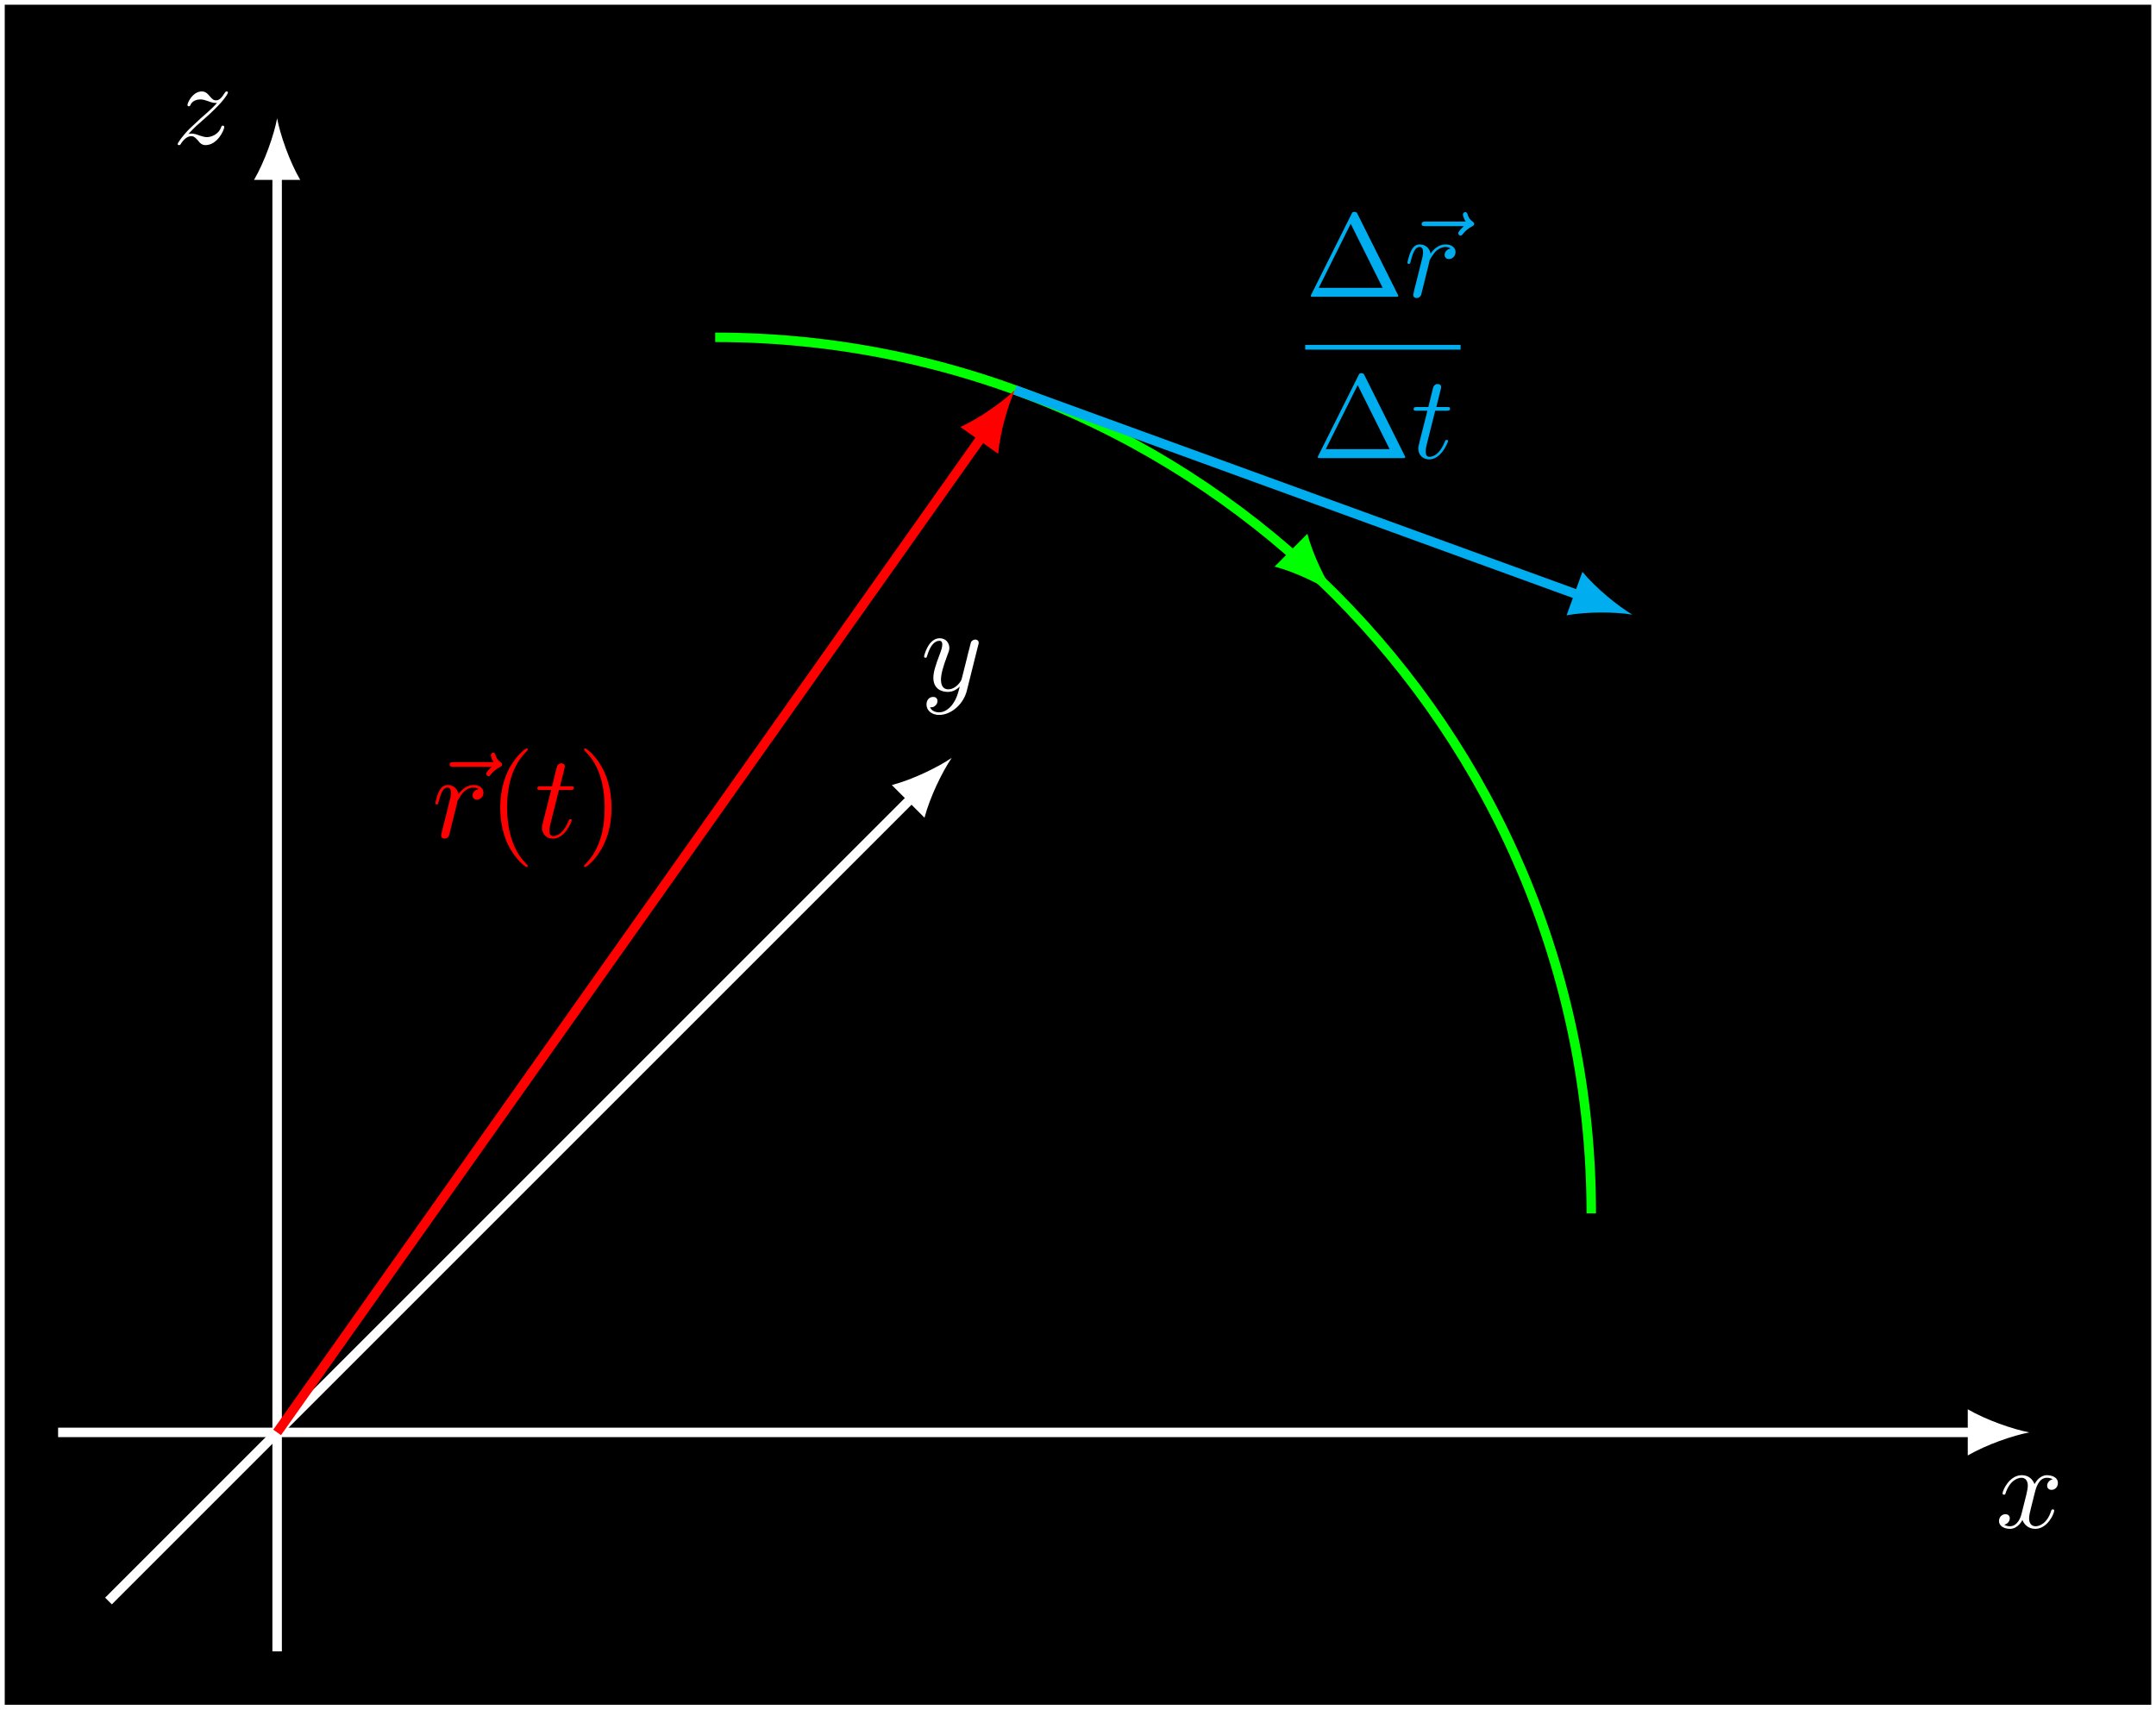
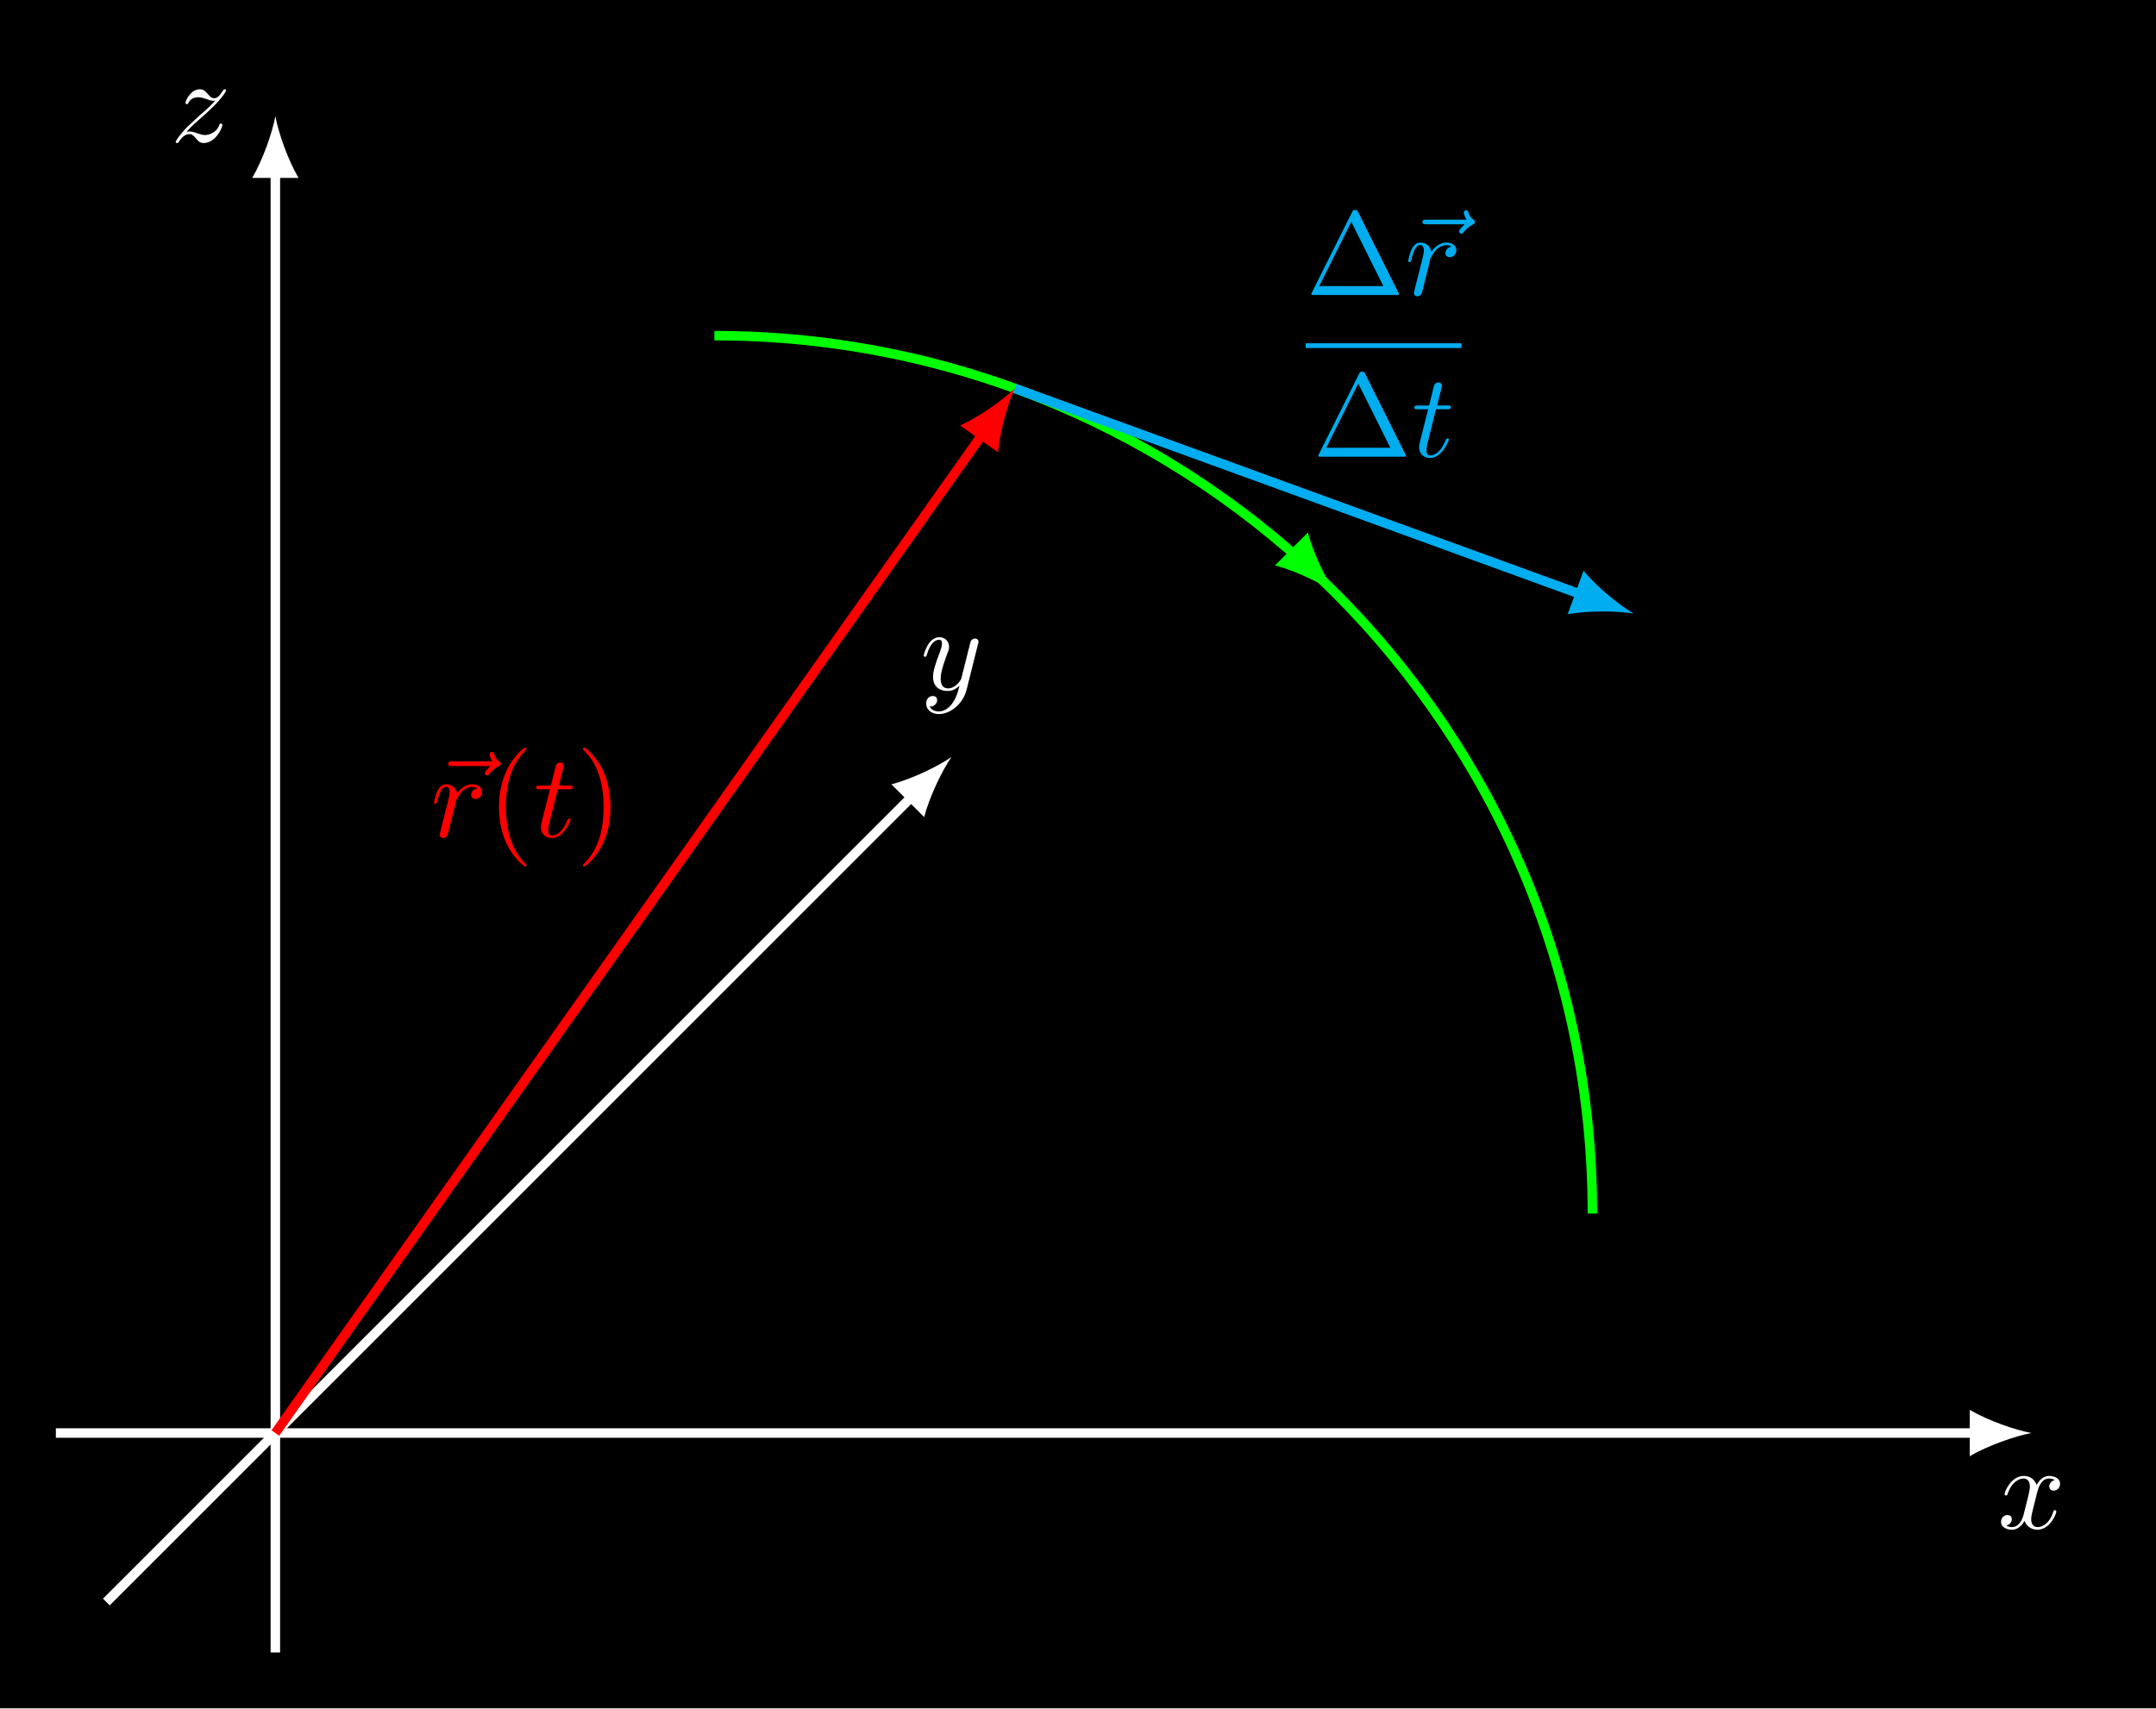
- <svg xmlns="http://www.w3.org/2000/svg" xmlns:xlink="http://www.w3.org/1999/xlink" width="181.37pt" height="143.818pt" viewBox="0 0 181.37 143.818" version="1.1">
+ <svg xmlns="http://www.w3.org/2000/svg" xmlns:xlink="http://www.w3.org/1999/xlink" width="180.972pt" height="143.419pt" viewBox="0 0 180.972 143.419" version="1.1">
  <defs>
    <g>
      <symbol overflow="visible" id="glyph0-0">
        <path style="stroke:none;" d="" />
      </symbol>
      <symbol overflow="visible" id="glyph0-1">
        <path style="stroke:none;" d="M 3.328 -3.016 C 3.391 -3.266 3.625 -4.188 4.312 -4.188 C 4.359 -4.188 4.609 -4.188 4.812 -4.062 C 4.531 -4 4.344 -3.766 4.344 -3.516 C 4.344 -3.359 4.453 -3.172 4.719 -3.172 C 4.938 -3.172 5.25 -3.344 5.25 -3.75 C 5.25 -4.266 4.672 -4.406 4.328 -4.406 C 3.75 -4.406 3.406 -3.875 3.281 -3.656 C 3.031 -4.312 2.5 -4.406 2.203 -4.406 C 1.172 -4.406 0.594 -3.125 0.594 -2.875 C 0.594 -2.766 0.703 -2.766 0.719 -2.766 C 0.797 -2.766 0.828 -2.797 0.844 -2.875 C 1.188 -3.938 1.844 -4.188 2.188 -4.188 C 2.375 -4.188 2.719 -4.094 2.719 -3.516 C 2.719 -3.203 2.547 -2.547 2.188 -1.141 C 2.031 -0.531 1.672 -0.109 1.234 -0.109 C 1.172 -0.109 0.953 -0.109 0.734 -0.234 C 0.984 -0.297 1.203 -0.5 1.203 -0.781 C 1.203 -1.047 0.984 -1.125 0.844 -1.125 C 0.531 -1.125 0.297 -0.875 0.297 -0.547 C 0.297 -0.094 0.781 0.109 1.219 0.109 C 1.891 0.109 2.25 -0.594 2.266 -0.641 C 2.391 -0.281 2.75 0.109 3.344 0.109 C 4.375 0.109 4.938 -1.172 4.938 -1.422 C 4.938 -1.531 4.859 -1.531 4.828 -1.531 C 4.734 -1.531 4.719 -1.484 4.688 -1.422 C 4.359 -0.344 3.688 -0.109 3.375 -0.109 C 2.984 -0.109 2.828 -0.422 2.828 -0.766 C 2.828 -0.984 2.875 -1.203 2.984 -1.641 Z M 3.328 -3.016 " />
      </symbol>
      <symbol overflow="visible" id="glyph0-2">
        <path style="stroke:none;" d="M 1.328 -0.828 C 1.859 -1.406 2.156 -1.656 2.516 -1.969 C 2.516 -1.969 3.125 -2.5 3.484 -2.859 C 4.438 -3.781 4.656 -4.266 4.656 -4.312 C 4.656 -4.406 4.562 -4.406 4.547 -4.406 C 4.469 -4.406 4.453 -4.391 4.391 -4.297 C 4.094 -3.812 3.891 -3.656 3.656 -3.656 C 3.406 -3.656 3.297 -3.812 3.141 -3.984 C 2.953 -4.203 2.781 -4.406 2.453 -4.406 C 1.703 -4.406 1.25 -3.484 1.25 -3.266 C 1.25 -3.219 1.281 -3.156 1.359 -3.156 C 1.453 -3.156 1.469 -3.203 1.5 -3.266 C 1.688 -3.734 2.266 -3.734 2.344 -3.734 C 2.547 -3.734 2.734 -3.672 2.969 -3.594 C 3.375 -3.438 3.484 -3.438 3.734 -3.438 C 3.375 -3.016 2.547 -2.297 2.359 -2.141 L 1.453 -1.297 C 0.781 -0.625 0.422 -0.062 0.422 0.016 C 0.422 0.109 0.531 0.109 0.547 0.109 C 0.625 0.109 0.641 0.094 0.703 -0.016 C 0.938 -0.375 1.234 -0.641 1.562 -0.641 C 1.781 -0.641 1.891 -0.547 2.141 -0.266 C 2.297 -0.047 2.484 0.109 2.766 0.109 C 3.766 0.109 4.344 -1.156 4.344 -1.422 C 4.344 -1.469 4.297 -1.531 4.219 -1.531 C 4.125 -1.531 4.109 -1.469 4.078 -1.391 C 3.844 -0.75 3.203 -0.562 2.875 -0.562 C 2.688 -0.562 2.5 -0.625 2.297 -0.688 C 1.953 -0.812 1.797 -0.859 1.594 -0.859 C 1.578 -0.859 1.422 -0.859 1.328 -0.828 Z M 1.328 -0.828 " />
      </symbol>
      <symbol overflow="visible" id="glyph0-3">
        <path style="stroke:none;" d="M 4.844 -3.797 C 4.891 -3.938 4.891 -3.953 4.891 -4.031 C 4.891 -4.203 4.75 -4.297 4.594 -4.297 C 4.5 -4.297 4.344 -4.234 4.25 -4.094 C 4.234 -4.031 4.141 -3.734 4.109 -3.547 C 4.031 -3.297 3.969 -3.016 3.906 -2.75 L 3.453 -0.953 C 3.422 -0.812 2.984 -0.109 2.328 -0.109 C 1.828 -0.109 1.719 -0.547 1.719 -0.922 C 1.719 -1.375 1.891 -2 2.219 -2.875 C 2.375 -3.281 2.422 -3.391 2.422 -3.594 C 2.422 -4.031 2.109 -4.406 1.609 -4.406 C 0.656 -4.406 0.297 -2.953 0.297 -2.875 C 0.297 -2.766 0.391 -2.766 0.406 -2.766 C 0.516 -2.766 0.516 -2.797 0.562 -2.953 C 0.844 -3.891 1.234 -4.188 1.578 -4.188 C 1.656 -4.188 1.828 -4.188 1.828 -3.875 C 1.828 -3.625 1.719 -3.359 1.656 -3.172 C 1.25 -2.109 1.078 -1.547 1.078 -1.078 C 1.078 -0.188 1.703 0.109 2.297 0.109 C 2.688 0.109 3.016 -0.062 3.297 -0.344 C 3.172 0.172 3.047 0.672 2.656 1.203 C 2.391 1.531 2.016 1.828 1.562 1.828 C 1.422 1.828 0.969 1.797 0.797 1.406 C 0.953 1.406 1.094 1.406 1.219 1.281 C 1.328 1.203 1.422 1.062 1.422 0.875 C 1.422 0.562 1.156 0.531 1.062 0.531 C 0.828 0.531 0.5 0.688 0.5 1.172 C 0.5 1.672 0.938 2.047 1.562 2.047 C 2.578 2.047 3.609 1.141 3.891 0.016 Z M 4.844 -3.797 " />
      </symbol>
      <symbol overflow="visible" id="glyph0-4">
        <path style="stroke:none;" d="M 5.359 -5.938 C 5.219 -5.797 4.891 -5.516 4.891 -5.344 C 4.891 -5.25 4.984 -5.141 5.078 -5.141 C 5.172 -5.141 5.219 -5.219 5.281 -5.281 C 5.391 -5.422 5.625 -5.703 6.062 -5.922 C 6.125 -5.969 6.234 -6.016 6.234 -6.125 C 6.234 -6.234 6.156 -6.281 6.094 -6.328 C 5.875 -6.484 5.766 -6.656 5.688 -6.891 C 5.656 -6.984 5.625 -7.125 5.484 -7.125 C 5.344 -7.125 5.281 -6.984 5.281 -6.906 C 5.281 -6.859 5.359 -6.547 5.516 -6.328 L 2.156 -6.328 C 2 -6.328 1.812 -6.328 1.812 -6.125 C 1.812 -5.938 2 -5.938 2.156 -5.938 Z M 5.359 -5.938 " />
      </symbol>
      <symbol overflow="visible" id="glyph0-5">
        <path style="stroke:none;" d="M 0.875 -0.594 C 0.844 -0.438 0.781 -0.203 0.781 -0.156 C 0.781 0.016 0.922 0.109 1.078 0.109 C 1.203 0.109 1.375 0.031 1.453 -0.172 C 1.469 -0.203 1.797 -1.562 1.844 -1.75 C 1.922 -2.078 2.109 -2.766 2.156 -3.047 C 2.203 -3.172 2.484 -3.641 2.719 -3.859 C 2.797 -3.922 3.094 -4.188 3.516 -4.188 C 3.781 -4.188 3.922 -4.062 3.938 -4.062 C 3.641 -4.016 3.422 -3.781 3.422 -3.516 C 3.422 -3.359 3.531 -3.172 3.797 -3.172 C 4.062 -3.172 4.344 -3.406 4.344 -3.766 C 4.344 -4.109 4.031 -4.406 3.516 -4.406 C 2.875 -4.406 2.438 -3.922 2.25 -3.641 C 2.156 -4.094 1.797 -4.406 1.328 -4.406 C 0.875 -4.406 0.688 -4.016 0.594 -3.844 C 0.422 -3.5 0.297 -2.906 0.297 -2.875 C 0.297 -2.766 0.391 -2.766 0.406 -2.766 C 0.516 -2.766 0.516 -2.781 0.578 -3 C 0.75 -3.703 0.953 -4.188 1.312 -4.188 C 1.469 -4.188 1.609 -4.109 1.609 -3.734 C 1.609 -3.516 1.578 -3.406 1.453 -2.891 Z M 0.875 -0.594 " />
      </symbol>
      <symbol overflow="visible" id="glyph0-6">
        <path style="stroke:none;" d="M 2.047 -3.984 L 2.984 -3.984 C 3.188 -3.984 3.297 -3.984 3.297 -4.188 C 3.297 -4.297 3.188 -4.297 3.016 -4.297 L 2.141 -4.297 C 2.5 -5.719 2.547 -5.906 2.547 -5.969 C 2.547 -6.141 2.422 -6.234 2.25 -6.234 C 2.219 -6.234 1.938 -6.234 1.859 -5.875 L 1.469 -4.297 L 0.531 -4.297 C 0.328 -4.297 0.234 -4.297 0.234 -4.109 C 0.234 -3.984 0.312 -3.984 0.516 -3.984 L 1.391 -3.984 C 0.672 -1.156 0.625 -0.984 0.625 -0.812 C 0.625 -0.266 1 0.109 1.547 0.109 C 2.562 0.109 3.125 -1.344 3.125 -1.422 C 3.125 -1.531 3.047 -1.531 3.016 -1.531 C 2.922 -1.531 2.906 -1.5 2.859 -1.391 C 2.438 -0.344 1.906 -0.109 1.562 -0.109 C 1.359 -0.109 1.25 -0.234 1.25 -0.562 C 1.25 -0.812 1.281 -0.875 1.312 -1.047 Z M 2.047 -3.984 " />
      </symbol>
      <symbol overflow="visible" id="glyph1-0">
        <path style="stroke:none;" d="" />
      </symbol>
      <symbol overflow="visible" id="glyph1-1">
        <path style="stroke:none;" d="M 3.297 2.391 C 3.297 2.359 3.297 2.344 3.125 2.172 C 1.891 0.922 1.562 -0.969 1.562 -2.5 C 1.562 -4.234 1.938 -5.969 3.172 -7.203 C 3.297 -7.328 3.297 -7.344 3.297 -7.375 C 3.297 -7.453 3.266 -7.484 3.203 -7.484 C 3.094 -7.484 2.203 -6.797 1.609 -5.531 C 1.109 -4.438 0.984 -3.328 0.984 -2.5 C 0.984 -1.719 1.094 -0.516 1.641 0.625 C 2.25 1.844 3.094 2.5 3.203 2.5 C 3.266 2.5 3.297 2.469 3.297 2.391 Z M 3.297 2.391 " />
      </symbol>
      <symbol overflow="visible" id="glyph1-2">
        <path style="stroke:none;" d="M 2.875 -2.5 C 2.875 -3.266 2.766 -4.469 2.219 -5.609 C 1.625 -6.828 0.766 -7.484 0.672 -7.484 C 0.609 -7.484 0.562 -7.438 0.562 -7.375 C 0.562 -7.344 0.562 -7.328 0.75 -7.141 C 1.734 -6.156 2.297 -4.578 2.297 -2.5 C 2.297 -0.781 1.938 0.969 0.703 2.219 C 0.562 2.344 0.562 2.359 0.562 2.391 C 0.562 2.453 0.609 2.5 0.672 2.5 C 0.766 2.5 1.672 1.812 2.25 0.547 C 2.766 -0.547 2.875 -1.656 2.875 -2.5 Z M 2.875 -2.5 " />
      </symbol>
      <symbol overflow="visible" id="glyph1-3">
        <path style="stroke:none;" d="M 4.406 -6.953 C 4.344 -7.094 4.312 -7.141 4.141 -7.141 C 3.984 -7.141 3.953 -7.094 3.891 -6.953 L 0.516 -0.203 C 0.469 -0.109 0.469 -0.094 0.469 -0.078 C 0.469 0 0.531 0 0.688 0 L 7.609 0 C 7.766 0 7.828 0 7.828 -0.078 C 7.828 -0.094 7.828 -0.109 7.781 -0.203 Z M 3.828 -6.141 L 6.516 -0.75 L 1.141 -0.75 Z M 3.828 -6.141 " />
      </symbol>
    </g>
    <clipPath id="clip1">
-       <path d="M 0 0 L 181.371 0 L 181.371 143.816 L 0 143.816 Z M 0 0 " />
+       <path d="M 0 0 L 180.973 0 L 180.973 143.418 L 0 143.418 Z M 0 0 " />
    </clipPath>
    <clipPath id="clip2">
-       <path d="M 0 55 L 89 55 L 89 143.816 L 0 143.816 Z M 0 55 " />
+       <path d="M 0 55 L 88 55 L 88 143.418 L 0 143.418 Z M 0 55 " />
    </clipPath>
  </defs>
  <g id="surface1">
    <g clip-path="url(#clip1)" clip-rule="nonzero">
-       <path style="fill-rule:nonzero;fill:rgb(0%,0%,0%);fill-opacity:1;stroke-width:0.399;stroke-linecap:butt;stroke-linejoin:miter;stroke:rgb(100%,100%,100%);stroke-opacity:1;stroke-miterlimit:10;" d="M -23.113 -23.115 L -23.113 120.307 L 157.86 120.307 L 157.86 -23.115 Z M -23.113 -23.115 " transform="matrix(1,0,0,-1,23.312,120.506)" />
+       <path style=" stroke:none;fill-rule:nonzero;fill:rgb(0%,0%,0%);fill-opacity:1;" d="M 0 143.418 L 0 0 L 180.973 0 L 180.973 143.418 Z M 0 143.418 " />
    </g>
-     <path style="fill:none;stroke-width:0.797;stroke-linecap:butt;stroke-linejoin:miter;stroke:rgb(100%,100%,100%);stroke-opacity:1;stroke-miterlimit:10;" d="M -18.425 -0.002 L 142.743 -0.002 " transform="matrix(1,0,0,-1,23.312,120.506)" />
-     <path style=" stroke:none;fill-rule:nonzero;fill:rgb(100%,100%,100%);fill-opacity:1;" d="M 170.715 120.508 C 169.336 120.246 167.09 119.469 165.535 118.562 L 165.535 122.449 C 167.09 121.543 169.336 120.766 170.715 120.508 " />
+     <path style="fill:none;stroke-width:0.797;stroke-linecap:butt;stroke-linejoin:miter;stroke:rgb(100%,100%,100%);stroke-opacity:1;stroke-miterlimit:10;" d="M -18.425 0.001 L 142.742 0.001 " transform="matrix(1,0,0,-1,23.113,120.306)" />
+     <path style=" stroke:none;fill-rule:nonzero;fill:rgb(100%,100%,100%);fill-opacity:1;" d="M 170.516 120.305 C 169.137 120.047 166.891 119.27 165.336 118.363 L 165.336 122.25 C 166.891 121.344 169.137 120.566 170.516 120.305 " />
    <g style="fill:rgb(100%,100%,100%);fill-opacity:1;">
-       <use xlink:href="#glyph0-1" x="167.867" y="128.514" />
+       <use xlink:href="#glyph0-1" x="167.668" y="128.314" />
    </g>
-     <path style="fill:none;stroke-width:0.797;stroke-linecap:butt;stroke-linejoin:miter;stroke:rgb(100%,100%,100%);stroke-opacity:1;stroke-miterlimit:10;" d="M 0.001 -18.424 L 0.001 105.889 " transform="matrix(1,0,0,-1,23.312,120.506)" />
-     <path style=" stroke:none;fill-rule:nonzero;fill:rgb(100%,100%,100%);fill-opacity:1;" d="M 23.312 9.953 C 23.055 11.336 22.277 13.578 21.371 15.133 L 25.254 15.133 C 24.348 13.578 23.57 11.336 23.312 9.953 " />
+     <path style="fill:none;stroke-width:0.797;stroke-linecap:butt;stroke-linejoin:miter;stroke:rgb(100%,100%,100%);stroke-opacity:1;stroke-miterlimit:10;" d="M 0 -18.424 L 0 105.892 " transform="matrix(1,0,0,-1,23.113,120.306)" />
+     <path style=" stroke:none;fill-rule:nonzero;fill:rgb(100%,100%,100%);fill-opacity:1;" d="M 23.113 9.754 C 22.855 11.133 22.078 13.379 21.172 14.934 L 25.055 14.934 C 24.148 13.379 23.371 11.133 23.113 9.754 " />
    <g style="fill:rgb(100%,100%,100%);fill-opacity:1;">
-       <use xlink:href="#glyph0-2" x="14.522" y="12.099" />
+       <use xlink:href="#glyph0-2" x="14.323" y="11.899" />
    </g>
    <g clip-path="url(#clip2)" clip-rule="nonzero">
-       <path style="fill:none;stroke-width:0.797;stroke-linecap:butt;stroke-linejoin:miter;stroke:rgb(100%,100%,100%);stroke-opacity:1;stroke-miterlimit:10;" d="M -14.187 -14.189 L 53.454 53.451 " transform="matrix(1,0,0,-1,23.312,120.506)" />
+       <path style="fill:none;stroke-width:0.797;stroke-linecap:butt;stroke-linejoin:miter;stroke:rgb(100%,100%,100%);stroke-opacity:1;stroke-miterlimit:10;" d="M -14.187 -14.186 L 53.453 53.454 " transform="matrix(1,0,0,-1,23.113,120.306)" />
    </g>
-     <path style=" stroke:none;fill-rule:nonzero;fill:rgb(100%,100%,100%);fill-opacity:1;" d="M 80.062 63.758 C 78.902 64.551 76.766 65.59 75.023 66.047 L 77.773 68.793 C 78.23 67.055 79.27 64.918 80.062 63.758 " />
+     <path style=" stroke:none;fill-rule:nonzero;fill:rgb(100%,100%,100%);fill-opacity:1;" d="M 79.863 63.555 C 78.703 64.352 76.566 65.387 74.824 65.848 L 77.574 68.594 C 78.031 66.852 79.07 64.715 79.863 63.555 " />
    <g style="fill:rgb(100%,100%,100%);fill-opacity:1;">
-       <use xlink:href="#glyph0-3" x="77.44" y="58.101" />
+       <use xlink:href="#glyph0-3" x="77.241" y="57.901" />
    </g>
-     <path style="fill:none;stroke-width:0.797;stroke-linecap:butt;stroke-linejoin:miter;stroke:rgb(0%,100%,0%);stroke-opacity:1;stroke-miterlimit:10;" d="M 36.852 92.127 C 77.555 92.127 110.551 59.131 110.551 18.424 " transform="matrix(1,0,0,-1,23.312,120.506)" />
-     <path style=" stroke:none;fill-rule:nonzero;fill:rgb(0%,100%,0%);fill-opacity:1;" d="M 112.281 49.969 C 111.484 48.801 110.441 46.656 109.98 44.906 L 107.219 47.668 C 108.969 48.125 111.113 49.172 112.281 49.969 " />
-     <path style="fill:none;stroke-width:0.797;stroke-linecap:butt;stroke-linejoin:miter;stroke:rgb(100%,0%,0%);stroke-opacity:1;stroke-miterlimit:10;" d="M 0.001 -0.002 L 59.368 83.881 " transform="matrix(1,0,0,-1,23.312,120.506)" />
-     <path style=" stroke:none;fill-rule:nonzero;fill:rgb(100%,0%,0%);fill-opacity:1;" d="M 85.383 32.805 C 84.371 33.789 82.43 35.176 80.789 35.922 L 83.969 38.176 C 84.129 36.379 84.793 34.09 85.383 32.805 " />
+     <path style="fill:none;stroke-width:0.797;stroke-linecap:butt;stroke-linejoin:miter;stroke:rgb(0%,100%,0%);stroke-opacity:1;stroke-miterlimit:10;" d="M 36.852 92.126 C 77.555 92.126 110.551 59.13 110.551 18.427 " transform="matrix(1,0,0,-1,23.113,120.306)" />
+     <path style=" stroke:none;fill-rule:nonzero;fill:rgb(0%,100%,0%);fill-opacity:1;" d="M 112.082 49.77 C 111.285 48.602 110.242 46.453 109.781 44.707 L 107.02 47.465 C 108.77 47.926 110.914 48.969 112.082 49.77 " />
+     <path style="fill:none;stroke-width:0.797;stroke-linecap:butt;stroke-linejoin:miter;stroke:rgb(100%,0%,0%);stroke-opacity:1;stroke-miterlimit:10;" d="M 0 0.001 L 59.367 83.88 " transform="matrix(1,0,0,-1,23.113,120.306)" />
+     <path style=" stroke:none;fill-rule:nonzero;fill:rgb(100%,0%,0%);fill-opacity:1;" d="M 85.184 32.605 C 84.172 33.586 82.234 34.977 80.59 35.723 L 83.773 37.977 C 83.93 36.176 84.594 33.887 85.184 32.605 " />
    <g style="fill:rgb(100%,0%,0%);fill-opacity:1;">
-       <use xlink:href="#glyph0-4" x="36.008" y="70.447" />
+       <use xlink:href="#glyph0-4" x="35.809" y="70.247" />
    </g>
    <g style="fill:rgb(100%,0%,0%);fill-opacity:1;">
-       <use xlink:href="#glyph0-5" x="36.327" y="70.447" />
+       <use xlink:href="#glyph0-5" x="36.128" y="70.247" />
    </g>
    <g style="fill:rgb(100%,0%,0%);fill-opacity:1;">
-       <use xlink:href="#glyph1-1" x="41.097" y="70.447" />
+       <use xlink:href="#glyph1-1" x="40.898" y="70.247" />
    </g>
    <g style="fill:rgb(100%,0%,0%);fill-opacity:1;">
-       <use xlink:href="#glyph0-6" x="44.972" y="70.447" />
+       <use xlink:href="#glyph0-6" x="44.772" y="70.247" />
    </g>
    <g style="fill:rgb(100%,0%,0%);fill-opacity:1;">
-       <use xlink:href="#glyph1-2" x="48.569" y="70.447" />
+       <use xlink:href="#glyph1-2" x="48.37" y="70.247" />
    </g>
-     <path style="fill:none;stroke-width:0.797;stroke-linecap:butt;stroke-linejoin:miter;stroke:rgb(0%,67.839%,93.729%);stroke-opacity:1;stroke-miterlimit:10;" d="M 62.071 87.701 L 109.626 70.393 " transform="matrix(1,0,0,-1,23.312,120.506)" />
-     <path style=" stroke:none;fill-rule:nonzero;fill:rgb(0%,67.839%,93.729%);fill-opacity:1;" d="M 137.324 51.711 C 136.113 50.996 134.27 49.496 133.117 48.109 L 131.785 51.766 C 133.559 51.445 135.938 51.48 137.324 51.711 " />
+     <path style="fill:none;stroke-width:0.797;stroke-linecap:butt;stroke-linejoin:miter;stroke:rgb(0%,67.839%,93.729%);stroke-opacity:1;stroke-miterlimit:10;" d="M 62.071 87.701 L 109.625 70.392 " transform="matrix(1,0,0,-1,23.113,120.306)" />
+     <path style=" stroke:none;fill-rule:nonzero;fill:rgb(0%,67.839%,93.729%);fill-opacity:1;" d="M 137.129 51.512 C 135.914 50.793 134.07 49.297 132.918 47.91 L 131.586 51.566 C 133.359 51.246 135.738 51.281 137.129 51.512 " />
    <g style="fill:rgb(0%,67.839%,93.729%);fill-opacity:1;">
-       <use xlink:href="#glyph1-3" x="109.798" y="24.967" />
+       <use xlink:href="#glyph1-3" x="109.599" y="24.767" />
    </g>
    <g style="fill:rgb(0%,67.839%,93.729%);fill-opacity:1;">
-       <use xlink:href="#glyph0-4" x="117.783" y="24.967" />
+       <use xlink:href="#glyph0-4" x="117.584" y="24.767" />
    </g>
    <g style="fill:rgb(0%,67.839%,93.729%);fill-opacity:1;">
-       <use xlink:href="#glyph0-5" x="118.102" y="24.967" />
+       <use xlink:href="#glyph0-5" x="117.903" y="24.767" />
    </g>
-     <path style="fill:none;stroke-width:0.398;stroke-linecap:butt;stroke-linejoin:miter;stroke:rgb(0%,67.839%,93.729%);stroke-opacity:1;stroke-miterlimit:10;" d="M -0.001 0.001 L 13.073 0.001 " transform="matrix(1,0,0,-1,109.798,29.216)" />
+     <path style="fill:none;stroke-width:0.398;stroke-linecap:butt;stroke-linejoin:miter;stroke:rgb(0%,67.839%,93.729%);stroke-opacity:1;stroke-miterlimit:10;" d="M -0.001 0 L 13.073 0 " transform="matrix(1,0,0,-1,109.599,29.016)" />
    <g style="fill:rgb(0%,67.839%,93.729%);fill-opacity:1;">
-       <use xlink:href="#glyph1-3" x="110.385" y="38.54" />
+       <use xlink:href="#glyph1-3" x="110.186" y="38.341" />
    </g>
    <g style="fill:rgb(0%,67.839%,93.729%);fill-opacity:1;">
-       <use xlink:href="#glyph0-6" x="118.687" y="38.54" />
+       <use xlink:href="#glyph0-6" x="118.488" y="38.341" />
    </g>
  </g>
</svg>
